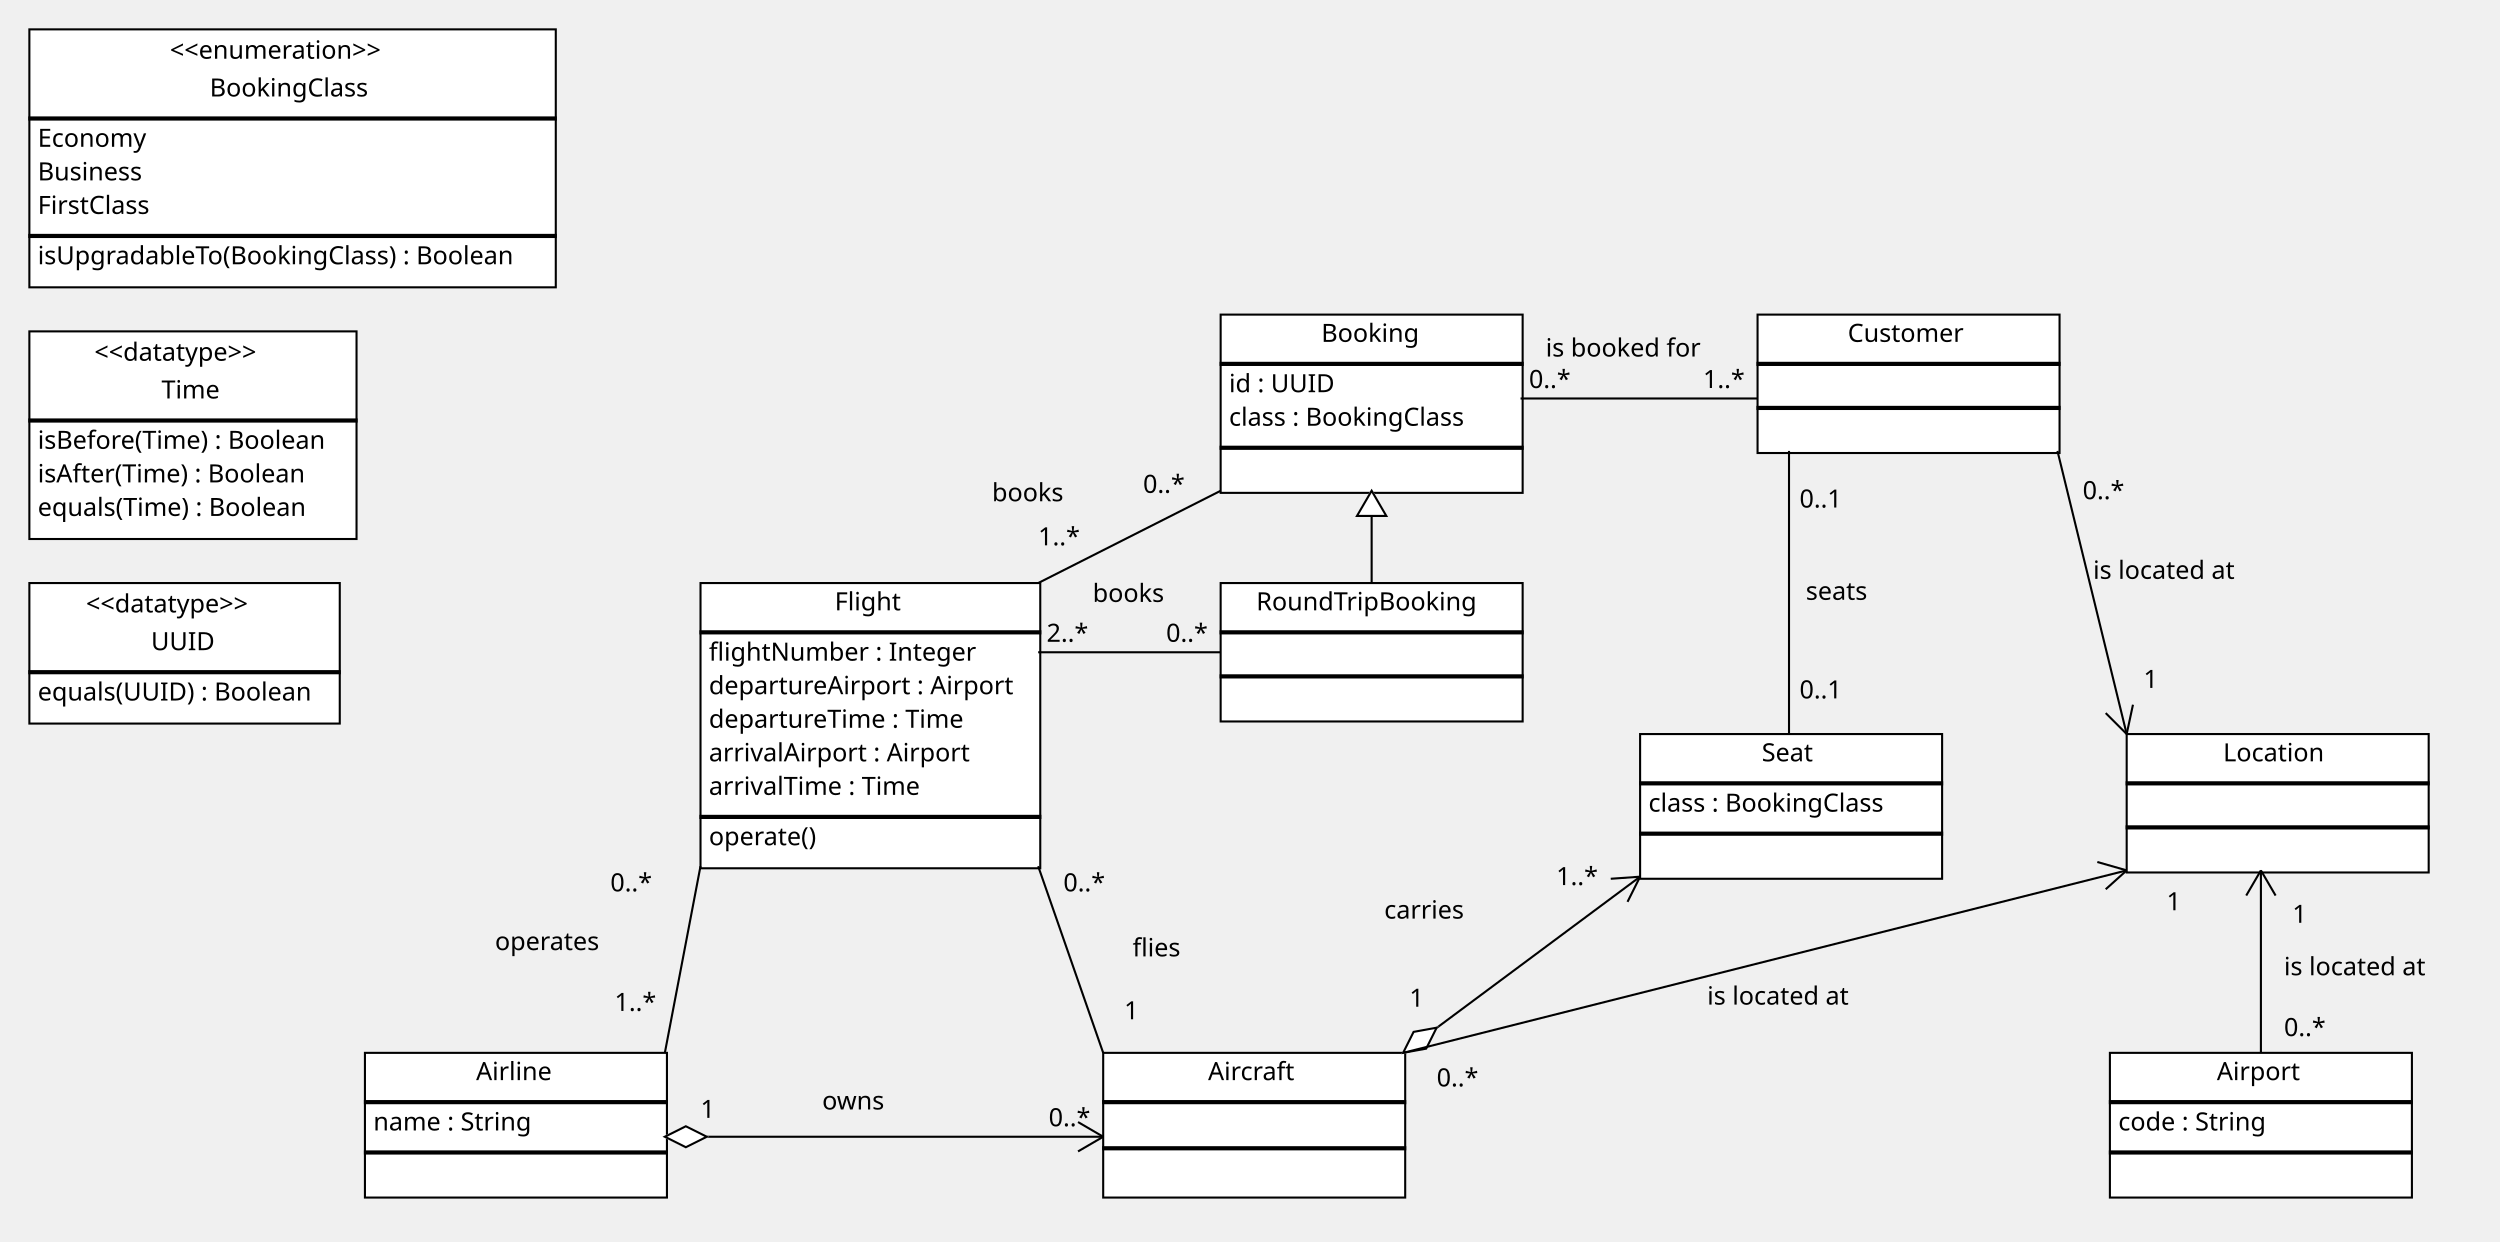
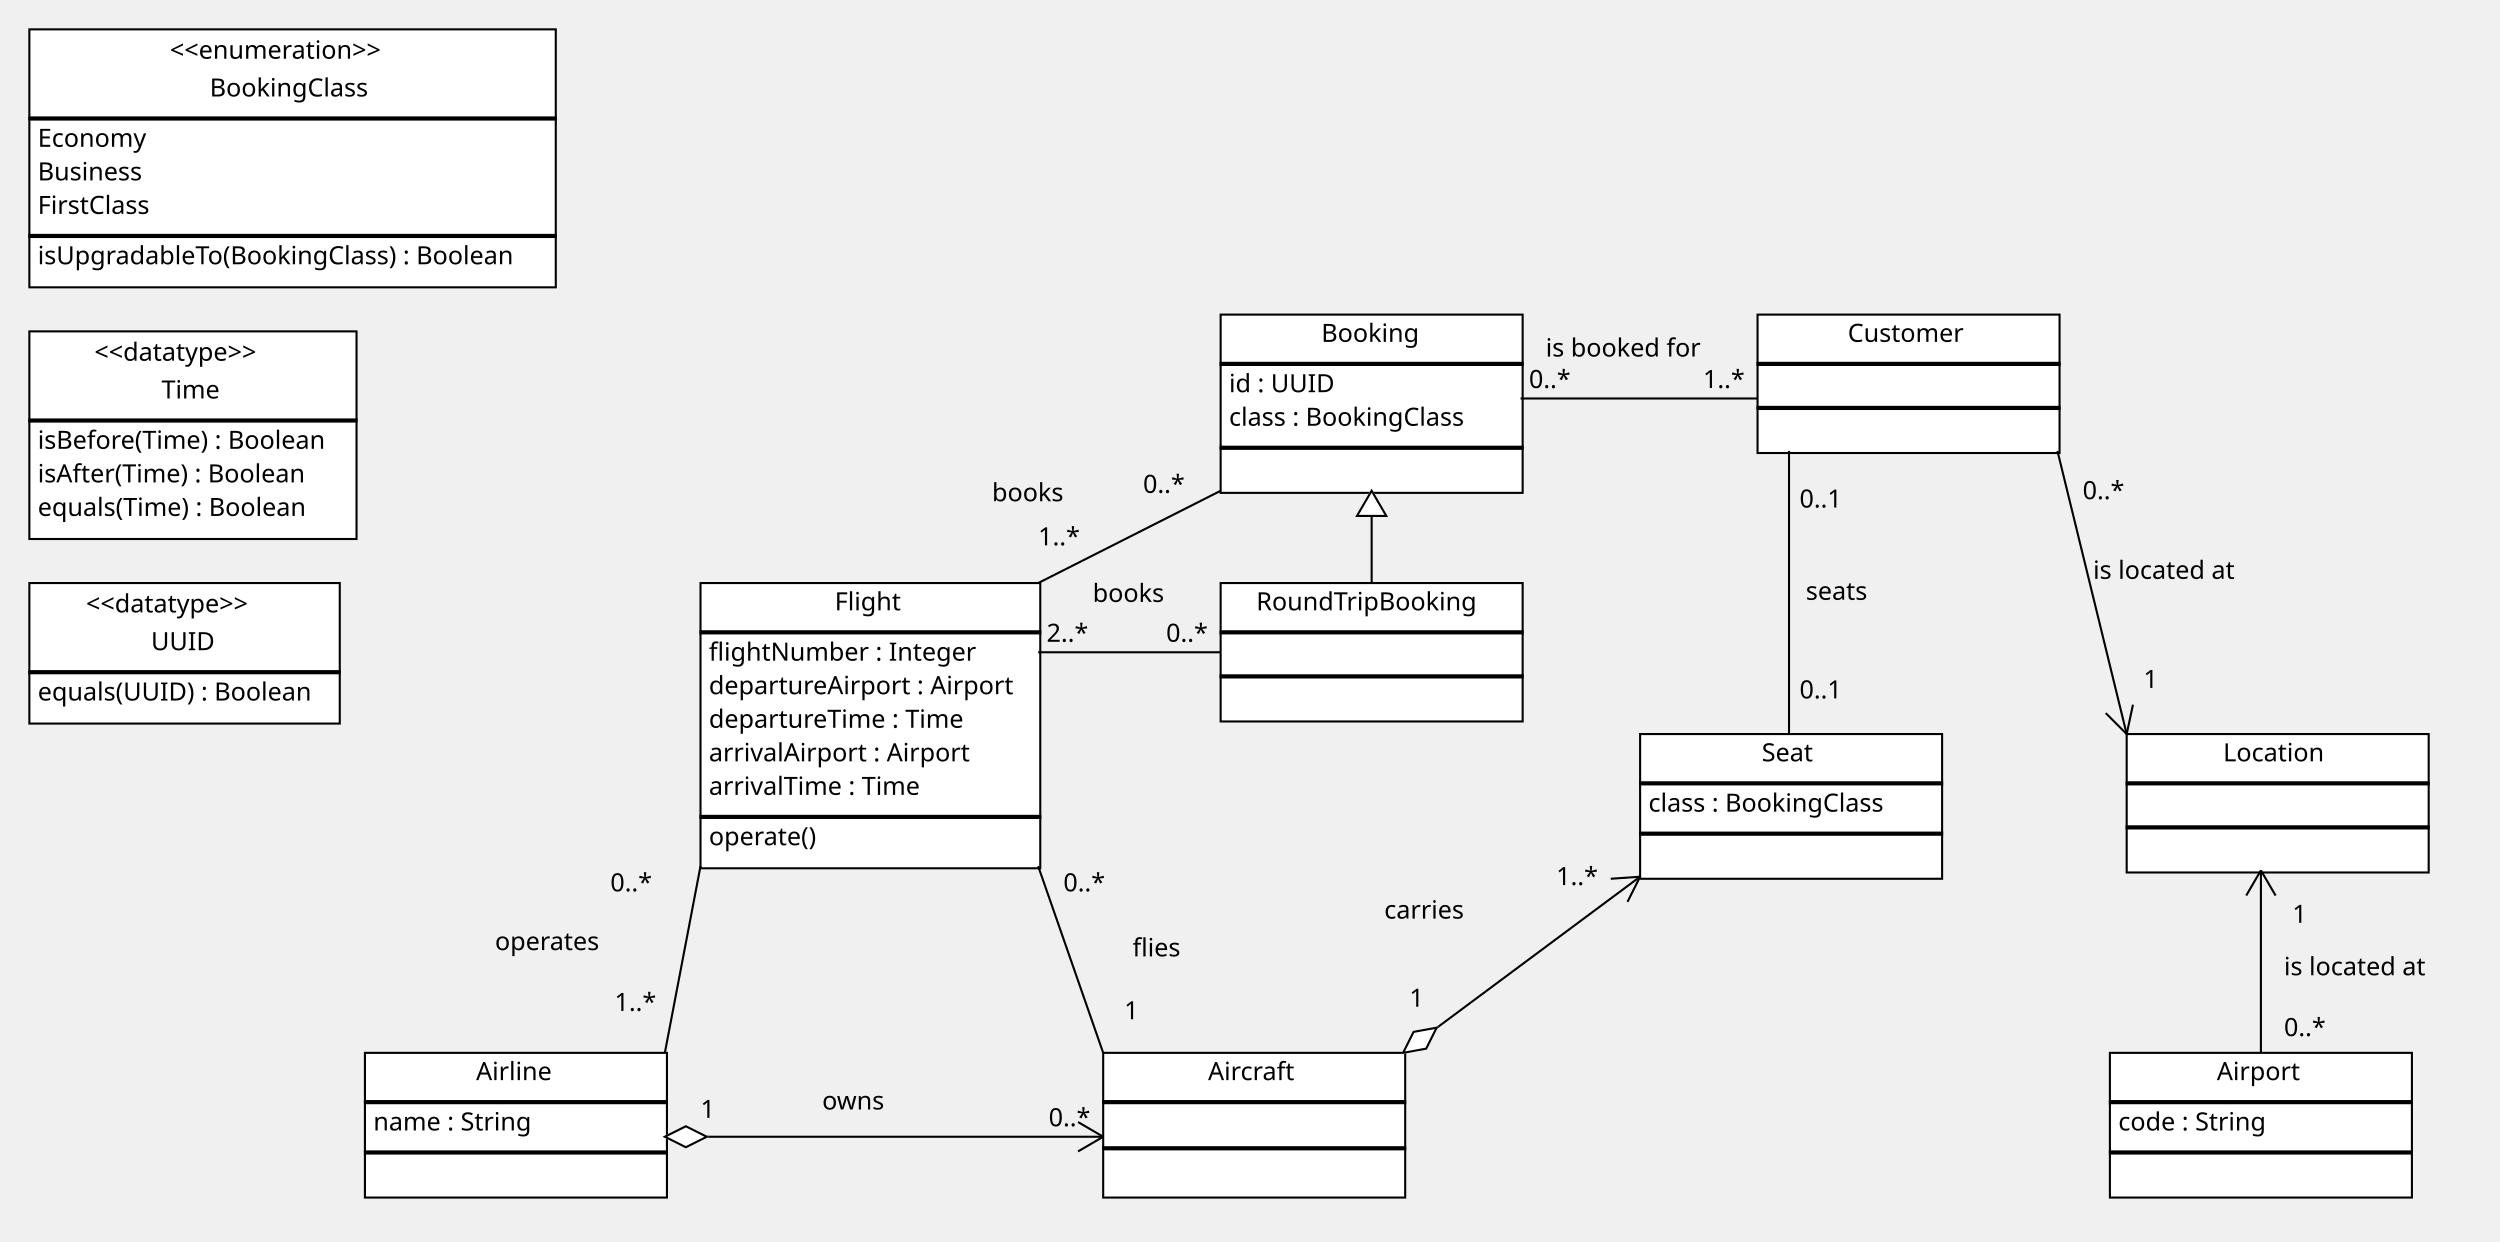
<svg xmlns="http://www.w3.org/2000/svg" height="592" version="1.1" width="1192">
  <rect fill="#ffffff" height="85" stroke="#ffffff" stroke-width="1" width="144" x="582" y="150" />
  <rect fill="none" height="85" stroke="#000000" stroke-width="1" width="144" x="582" y="150" />
  <text font-family="Dialog" font-size="12" x="630" y="163">
Booking</text>
  <rect fill="#000000" height="1" stroke="#000000" stroke-width="1" width="144" x="582" y="173" />
  <text font-family="Dialog" font-size="12" x="586" y="187">
id : UUID</text>
  <text font-family="Dialog" font-size="12" x="586" y="203">
class : BookingClass</text>
  <rect fill="#000000" height="1" stroke="#000000" stroke-width="1" width="144" x="582" y="213" />
  <rect fill="#ffffff" height="136" stroke="#ffffff" stroke-width="1" width="162" x="334" y="278" />
  <rect fill="none" height="136" stroke="#000000" stroke-width="1" width="162" x="334" y="278" />
  <text font-family="Dialog" font-size="12" x="398" y="291">
Flight</text>
  <rect fill="#000000" height="1" stroke="#000000" stroke-width="1" width="162" x="334" y="301" />
  <text font-family="Dialog" font-size="12" x="338" y="315">
flightNumber : Integer</text>
  <text font-family="Dialog" font-size="12" x="338" y="331">
departureAirport : Airport</text>
  <text font-family="Dialog" font-size="12" x="338" y="347">
departureTime : Time</text>
  <text font-family="Dialog" font-size="12" x="338" y="363">
arrivalAirport : Airport</text>
  <text font-family="Dialog" font-size="12" x="338" y="379">
arrivalTime : Time</text>
  <rect fill="#000000" height="1" stroke="#000000" stroke-width="1" width="162" x="334" y="389" />
  <text font-family="Dialog" font-size="12" x="338" y="403">
operate()</text>
  <rect fill="#ffffff" height="69" stroke="#ffffff" stroke-width="1" width="144" x="1006" y="502" />
  <rect fill="none" height="69" stroke="#000000" stroke-width="1" width="144" x="1006" y="502" />
  <text font-family="Dialog" font-size="12" x="1057" y="515">
Airport</text>
  <rect fill="#000000" height="1" stroke="#000000" stroke-width="1" width="144" x="1006" y="525" />
  <text font-family="Dialog" font-size="12" x="1010" y="539">
code : String</text>
  <rect fill="#000000" height="1" stroke="#000000" stroke-width="1" width="144" x="1006" y="549" />
  <rect fill="#ffffff" height="66" stroke="#ffffff" stroke-width="1" width="144" x="582" y="278" />
  <rect fill="none" height="66" stroke="#000000" stroke-width="1" width="144" x="582" y="278" />
  <text font-family="Dialog" font-size="12" x="599" y="291">
RoundTripBooking</text>
  <rect fill="#000000" height="1" stroke="#000000" stroke-width="1" width="144" x="582" y="301" />
  <rect fill="#000000" height="1" stroke="#000000" stroke-width="1" width="144" x="582" y="322" />
  <rect fill="#ffffff" height="69" stroke="#ffffff" stroke-width="1" width="144" x="174" y="502" />
  <rect fill="none" height="69" stroke="#000000" stroke-width="1" width="144" x="174" y="502" />
  <text font-family="Dialog" font-size="12" x="227" y="515">
Airline</text>
  <rect fill="#000000" height="1" stroke="#000000" stroke-width="1" width="144" x="174" y="525" />
  <text font-family="Dialog" font-size="12" x="178" y="539">
name : String</text>
  <rect fill="#000000" height="1" stroke="#000000" stroke-width="1" width="144" x="174" y="549" />
  <rect fill="#ffffff" height="69" stroke="#ffffff" stroke-width="1" width="144" x="526" y="502" />
  <rect fill="none" height="69" stroke="#000000" stroke-width="1" width="144" x="526" y="502" />
  <text font-family="Dialog" font-size="12" x="576" y="515">
Aircraft</text>
  <rect fill="#000000" height="1" stroke="#000000" stroke-width="1" width="144" x="526" y="525" />
  <rect fill="#000000" height="1" stroke="#000000" stroke-width="1" width="144" x="526" y="547" />
  <polyline fill="none" points="654,278 654,234" stroke="#000000" stroke-width="1" />
  <polygon fill="#ffffff" points="654,234 661,246 647,246" stroke="#ffffff" stroke-width="1" />
  <polygon fill="none" points="654,234 661,246 647,246" stroke="#000000" stroke-width="1" />
  <polyline fill="none" points="495,278 582,234" stroke="#000000" stroke-width="1" />
  <text font-family="Dialog" font-size="12" x="473" y="239">
books</text>
  <text font-family="Dialog" font-size="12" x="495" y="260">
1..*</text>
  <text font-family="Dialog" font-size="12" x="545" y="235">
0..*</text>
  <polyline fill="none" points="495,413 526,502" stroke="#000000" stroke-width="1" />
  <text font-family="Dialog" font-size="12" x="540" y="456">
flies</text>
  <text font-family="Dialog" font-size="12" x="507" y="425">
0..*</text>
  <text font-family="Dialog" font-size="12" x="536" y="486">
1</text>
  <rect fill="#ffffff" height="69" stroke="#ffffff" stroke-width="1" width="144" x="782" y="350" />
  <rect fill="none" height="69" stroke="#000000" stroke-width="1" width="144" x="782" y="350" />
  <text font-family="Dialog" font-size="12" x="840" y="363">
Seat</text>
  <rect fill="#000000" height="1" stroke="#000000" stroke-width="1" width="144" x="782" y="373" />
  <text font-family="Dialog" font-size="12" x="786" y="387">
class : BookingClass</text>
  <rect fill="#000000" height="1" stroke="#000000" stroke-width="1" width="144" x="782" y="397" />
  <rect fill="#ffffff" height="66" stroke="#ffffff" stroke-width="1" width="144" x="838" y="150" />
  <rect fill="none" height="66" stroke="#000000" stroke-width="1" width="144" x="838" y="150" />
  <text font-family="Dialog" font-size="12" x="881" y="163">
Customer</text>
  <rect fill="#000000" height="1" stroke="#000000" stroke-width="1" width="144" x="838" y="173" />
  <rect fill="#000000" height="1" stroke="#000000" stroke-width="1" width="144" x="838" y="194" />
  <polyline fill="none" points="725,190 838,190" stroke="#000000" stroke-width="1" />
  <text font-family="Dialog" font-size="12" x="737" y="170">
is booked for</text>
  <text font-family="Dialog" font-size="12" x="729" y="185">
0..*</text>
  <text font-family="Dialog" font-size="12" x="812" y="185">
1..*</text>
  <rect fill="#ffffff" height="66" stroke="#ffffff" stroke-width="1" width="144" x="1014" y="350" />
  <rect fill="none" height="66" stroke="#000000" stroke-width="1" width="144" x="1014" y="350" />
  <text font-family="Dialog" font-size="12" x="1060" y="363">
Location</text>
  <rect fill="#000000" height="1" stroke="#000000" stroke-width="1" width="144" x="1014" y="373" />
  <rect fill="#000000" height="1" stroke="#000000" stroke-width="1" width="144" x="1014" y="394" />
  <polyline fill="none" points="853,215 853,350" stroke="#000000" stroke-width="1" />
  <text font-family="Dialog" font-size="12" x="861" y="286">
seats</text>
  <text font-family="Dialog" font-size="12" x="858" y="242">
0..1</text>
  <text font-family="Dialog" font-size="12" x="858" y="333">
0..1</text>
  <rect fill="#ffffff" height="123" stroke="#ffffff" stroke-width="1" width="251" x="14" y="14" />
  <rect fill="none" height="123" stroke="#000000" stroke-width="1" width="251" x="14" y="14" />
  <text font-family="Dialog" font-size="12" x="100" y="46">
BookingClass</text>
  <text font-family="Dialog" font-size="12" x="81" y="28">
&lt;&lt;enumeration&gt;&gt;</text>
  <rect fill="#000000" height="1" stroke="#000000" stroke-width="1" width="251" x="14" y="56" />
  <text font-family="Dialog" font-size="12" x="18" y="70">
Economy</text>
  <text font-family="Dialog" font-size="12" x="18" y="86">
Business</text>
  <text font-family="Dialog" font-size="12" x="18" y="102">
FirstClass</text>
  <rect fill="#000000" height="1" stroke="#000000" stroke-width="1" width="251" x="14" y="112" />
  <text font-family="Dialog" font-size="12" x="18" y="126">
isUpgradableTo(BookingClass) : Boolean</text>
  <polyline fill="none" points="317,542 526,542" stroke="#000000" stroke-width="1" />
  <polygon fill="#ffffff" points="317,542 327,537 337,542 327,547" stroke="#ffffff" stroke-width="1" />
  <polygon fill="none" points="317,542 327,537 337,542 327,547" stroke="#000000" stroke-width="1" />
  <line fill="#000000" stroke="#000000" stroke-width="1" x1="514" x2="526" y1="549" y2="542" />
  <line fill="#000000" stroke="#000000" stroke-width="1" x1="514" x2="526" y1="535" y2="542" />
  <text font-family="Dialog" font-size="12" x="392" y="529">
owns</text>
  <text font-family="Dialog" font-size="12" x="334" y="533">
1</text>
  <text font-family="Dialog" font-size="12" x="500" y="537">
0..*</text>
  <polyline fill="none" points="669,502 782,418" stroke="#000000" stroke-width="1" />
  <polygon fill="#ffffff" points="669,502 674,492 685,490 680,500" stroke="#ffffff" stroke-width="1" />
  <polygon fill="none" points="669,502 674,492 685,490 680,500" stroke="#000000" stroke-width="1" />
  <line fill="#000000" stroke="#000000" stroke-width="1" x1="776" x2="782" y1="430" y2="418" />
  <line fill="#000000" stroke="#000000" stroke-width="1" x1="768" x2="782" y1="419" y2="418" />
  <text font-family="Dialog" font-size="12" x="660" y="438">
carries</text>
  <text font-family="Dialog" font-size="12" x="672" y="480">
1</text>
  <text font-family="Dialog" font-size="12" x="742" y="422">
1..*</text>
  <polyline fill="none" points="1078,502 1078,415" stroke="#000000" stroke-width="1" />
  <line fill="#000000" stroke="#000000" stroke-width="1" x1="1085" x2="1078" y1="427" y2="415" />
  <line fill="#000000" stroke="#000000" stroke-width="1" x1="1071" x2="1078" y1="427" y2="415" />
  <text font-family="Dialog" font-size="12" x="1089" y="465">
is located at</text>
  <text font-family="Dialog" font-size="12" x="1089" y="494">
0..*</text>
  <text font-family="Dialog" font-size="12" x="1093" y="440">
1</text>
  <polyline fill="none" points="981,215 1014,350" stroke="#000000" stroke-width="1" />
  <line fill="#000000" stroke="#000000" stroke-width="1" x1="1004" x2="1014" y1="340" y2="350" />
  <line fill="#000000" stroke="#000000" stroke-width="1" x1="1017" x2="1014" y1="336" y2="350" />
  <text font-family="Dialog" font-size="12" x="998" y="276">
is located at</text>
  <text font-family="Dialog" font-size="12" x="993" y="238">
0..*</text>
  <text font-family="Dialog" font-size="12" x="1022" y="328">
1</text>
  <polyline fill="none" points="334,413 317,502" stroke="#000000" stroke-width="1" />
  <text font-family="Dialog" font-size="12" x="236" y="453">
operates</text>
  <text font-family="Dialog" font-size="12" x="291" y="425">
0..*</text>
  <text font-family="Dialog" font-size="12" x="293" y="482">
1..*</text>
  <rect fill="#ffffff" height="67" stroke="#ffffff" stroke-width="1" width="148" x="14" y="278" />
  <rect fill="none" height="67" stroke="#000000" stroke-width="1" width="148" x="14" y="278" />
  <text font-family="Dialog" font-size="12" x="72" y="310">
UUID</text>
  <text font-family="Dialog" font-size="12" x="41" y="292">
&lt;&lt;datatype&gt;&gt;</text>
  <rect fill="#000000" height="1" stroke="#000000" stroke-width="1" width="148" x="14" y="320" />
  <text font-family="Dialog" font-size="12" x="18" y="334">
equals(UUID) : Boolean</text>
  <rect fill="#ffffff" height="99" stroke="#ffffff" stroke-width="1" width="156" x="14" y="158" />
  <rect fill="none" height="99" stroke="#000000" stroke-width="1" width="156" x="14" y="158" />
  <text font-family="Dialog" font-size="12" x="77" y="190">
Time</text>
  <text font-family="Dialog" font-size="12" x="45" y="172">
&lt;&lt;datatype&gt;&gt;</text>
  <rect fill="#000000" height="1" stroke="#000000" stroke-width="1" width="156" x="14" y="200" />
  <text font-family="Dialog" font-size="12" x="18" y="214">
isBefore(Time) : Boolean</text>
  <text font-family="Dialog" font-size="12" x="18" y="230">
isAfter(Time) : Boolean</text>
  <text font-family="Dialog" font-size="12" x="18" y="246">
equals(Time) : Boolean</text>
  <polyline fill="none" points="495,311 582,311" stroke="#000000" stroke-width="1" />
  <text font-family="Dialog" font-size="12" x="521" y="287">
books</text>
  <text font-family="Dialog" font-size="12" x="499" y="306">
2..*</text>
  <text font-family="Dialog" font-size="12" x="556" y="306">
0..*</text>
-   <polyline fill="none" points="669,502 1014,415" stroke="#000000" stroke-width="1" />
-   <line fill="#000000" stroke="#000000" stroke-width="1" x1="1004" x2="1014" y1="424" y2="415" />
-   <line fill="#000000" stroke="#000000" stroke-width="1" x1="1000" x2="1014" y1="411" y2="415" />
-   <text font-family="Dialog" font-size="12" x="814" y="479">
- is located at</text>
-   <text font-family="Dialog" font-size="12" x="685" y="518">
- 0..*</text>
-   <text font-family="Dialog" font-size="12" x="1033" y="434">
- 1</text>
</svg>
